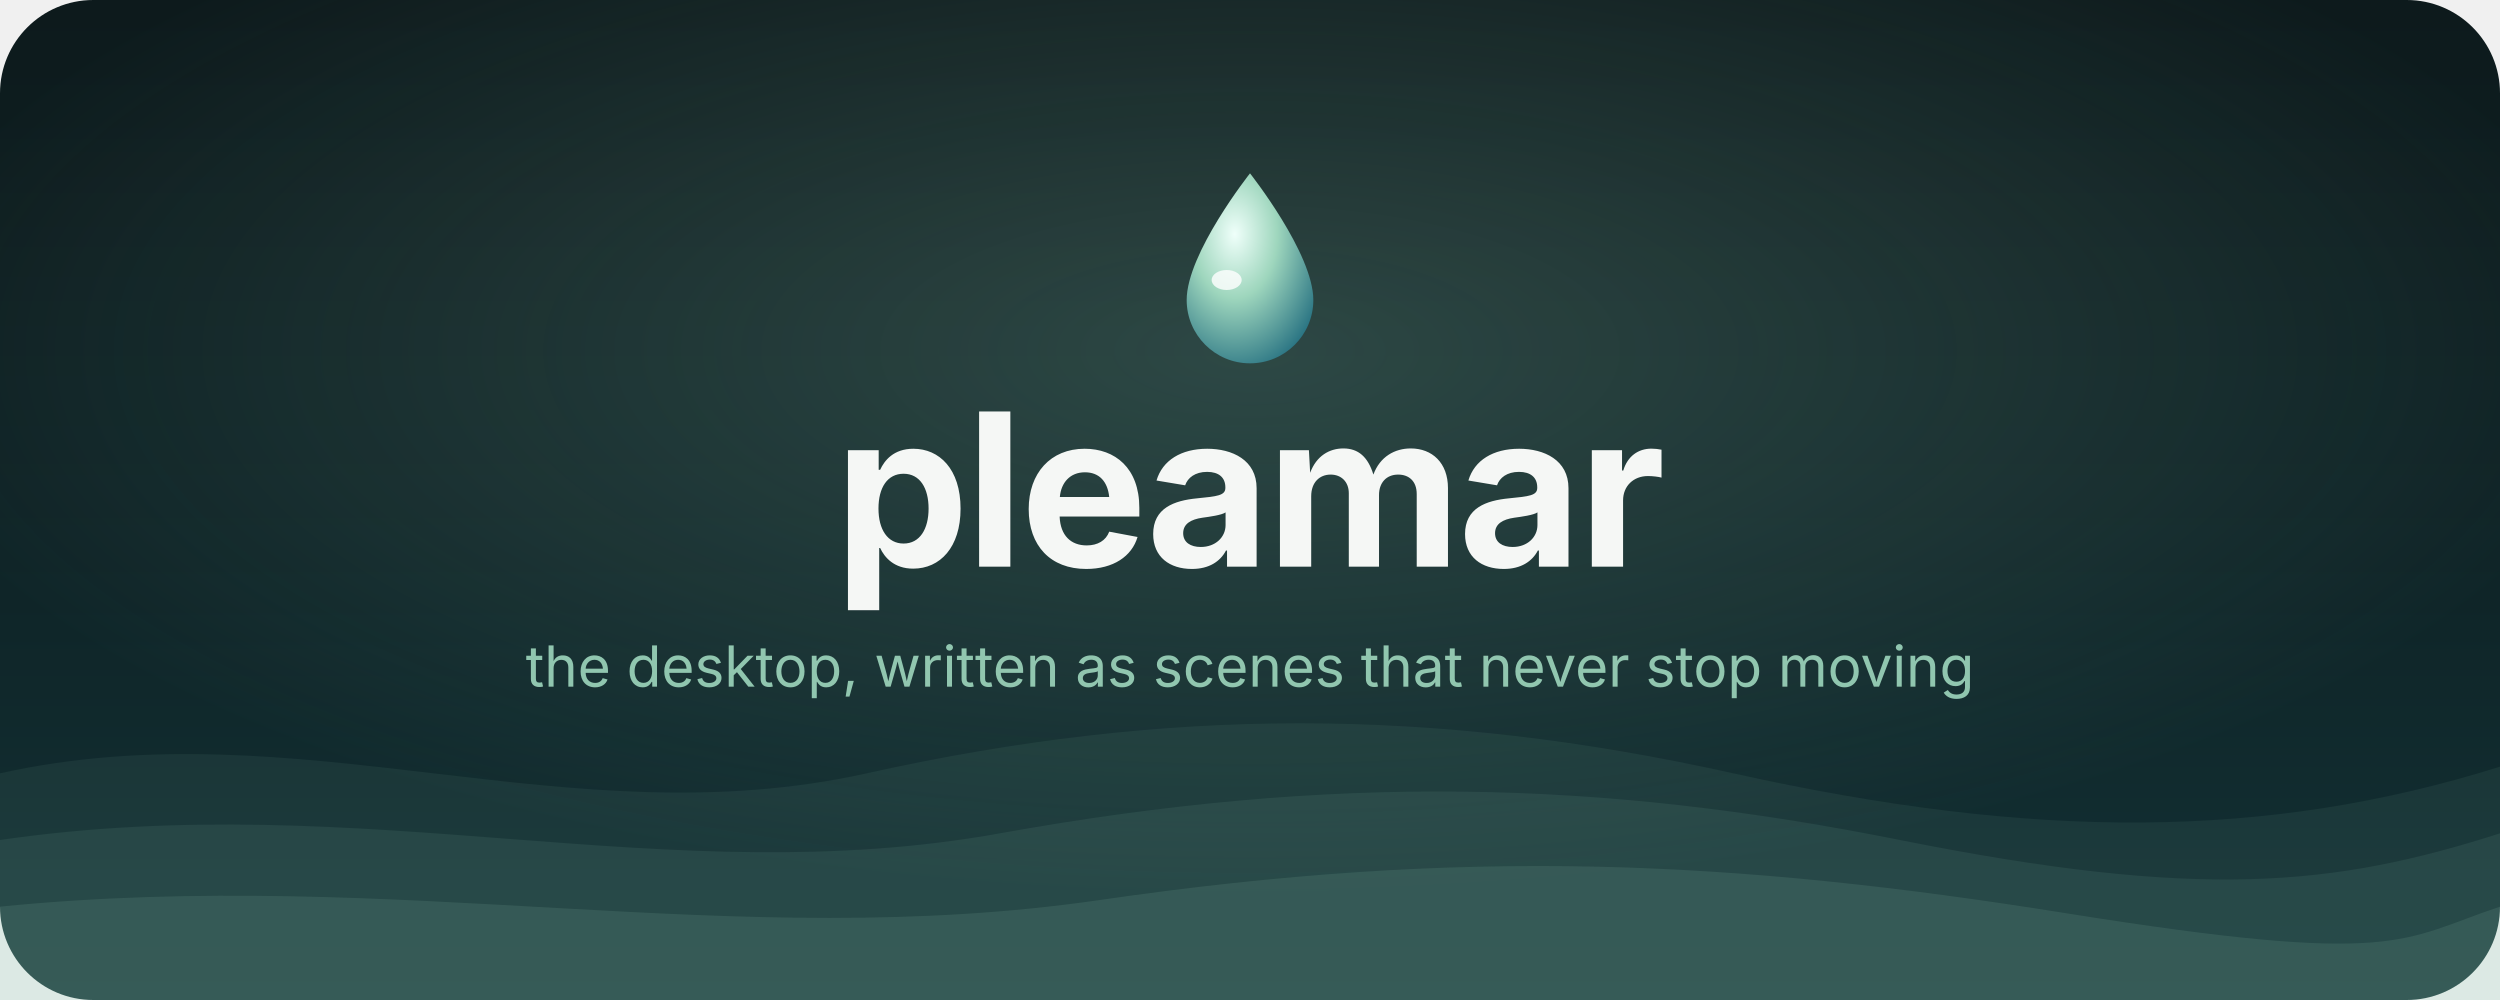
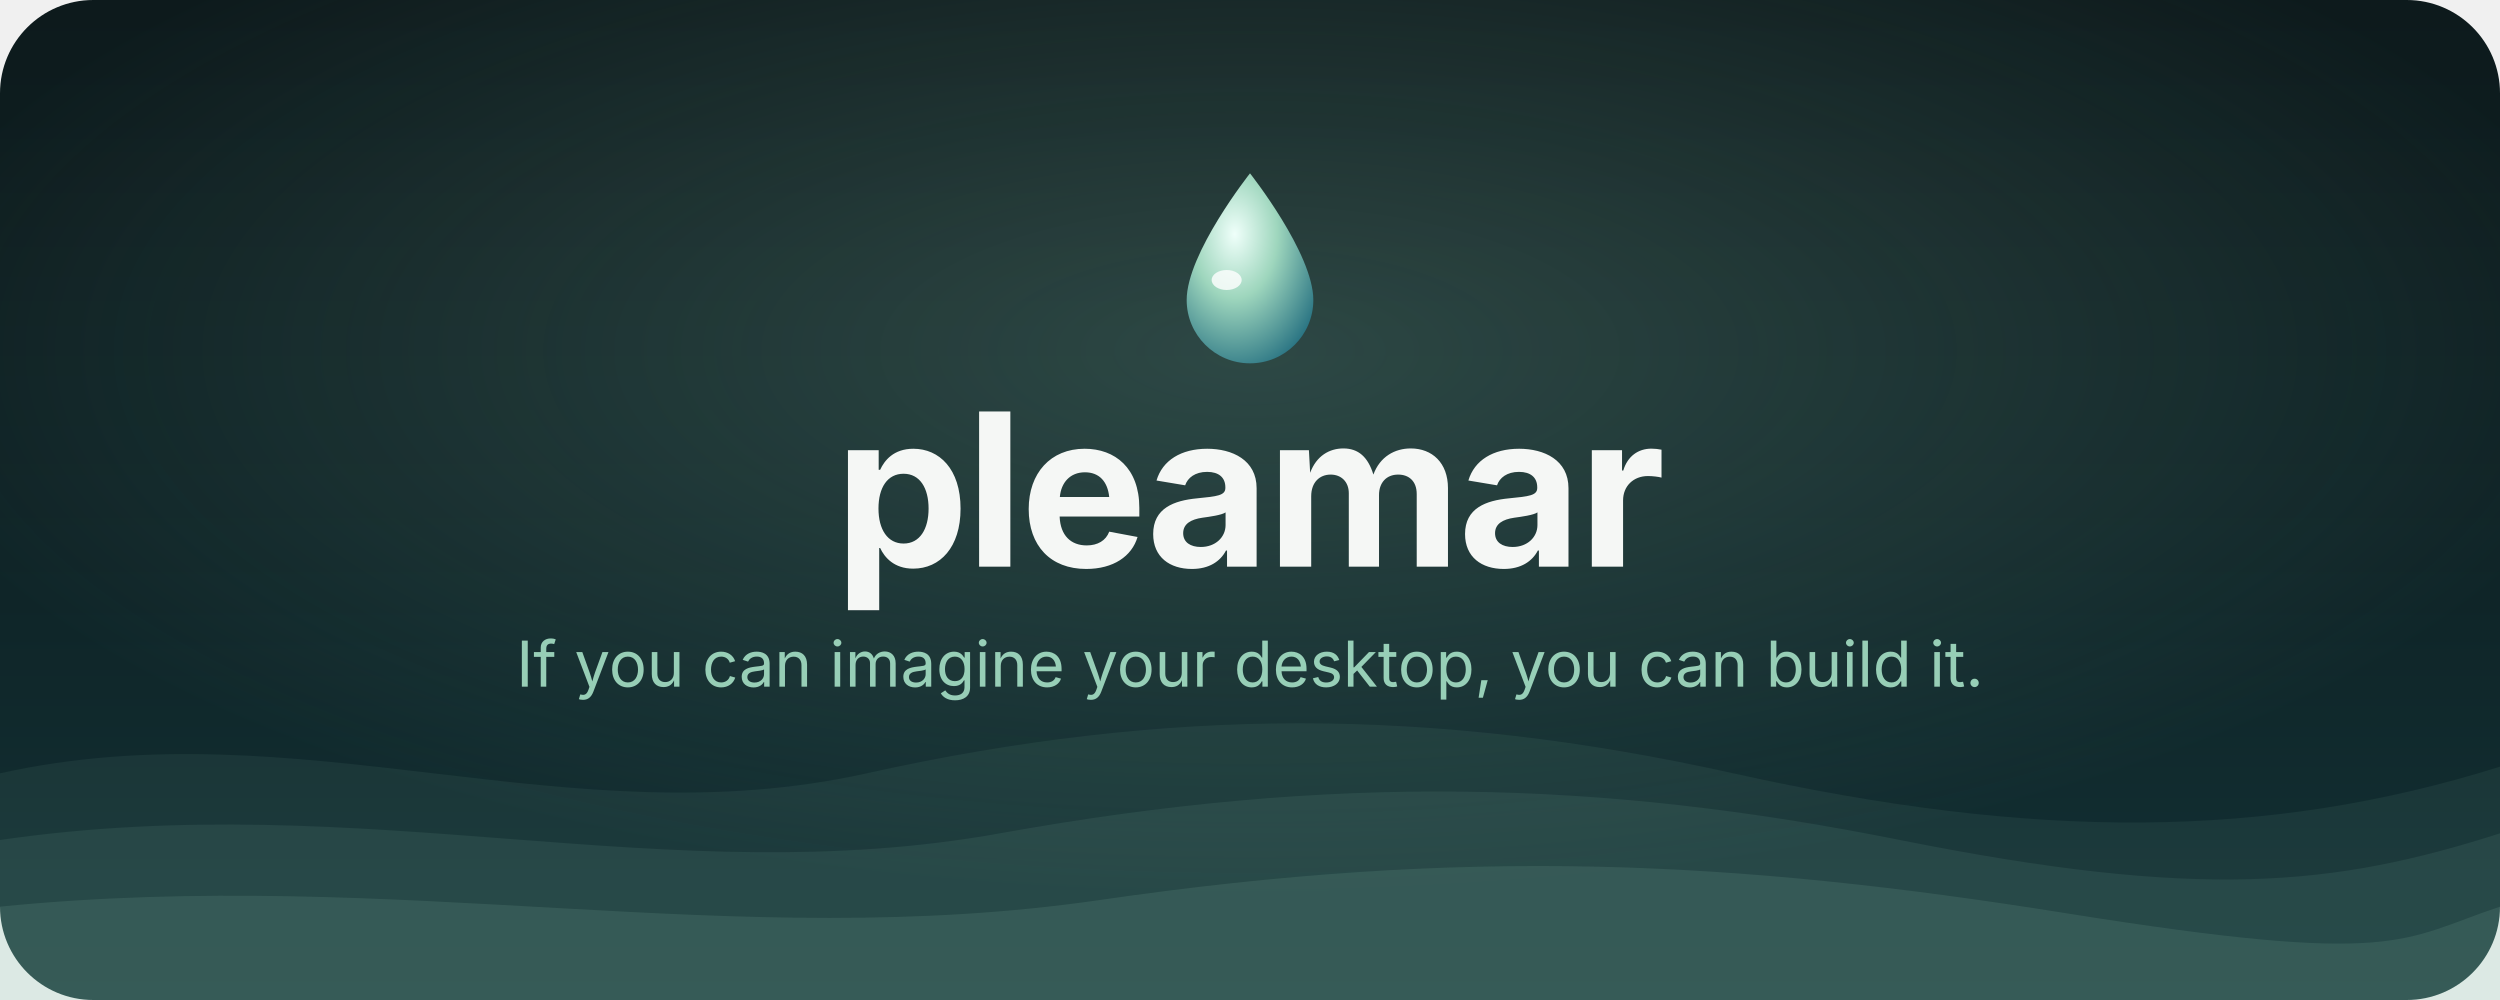
<svg xmlns="http://www.w3.org/2000/svg" width="750" height="300" viewBox="0 0 750 300">
  <defs>
    <linearGradient id="sea" x1="0" y1="0" x2="0" y2="1">
      <stop offset="0" stop-color="#0d1a1c" />
      <stop offset="0.6" stop-color="#0f2528" />
      <stop offset="1" stop-color="#133236" />
    </linearGradient>
    <radialGradient id="glow" cx="0.5" cy="0.35" r="0.55">
      <stop offset="0" stop-color="#9ed6bd" stop-opacity="0.22" />
      <stop offset="1" stop-color="#9ed6bd" stop-opacity="0" />
    </radialGradient>
    <radialGradient id="drop" cx="0.38" cy="0.32" r="0.75">
      <stop offset="0" stop-color="#effffa" />
      <stop offset="0.45" stop-color="#9ed6bd" />
      <stop offset="1" stop-color="#2c7684" />
    </radialGradient>
    <radialGradient id="coal" cx="0.4" cy="0.3" r="0.8">
      <stop offset="0" stop-color="#2a2e2e" />
      <stop offset="1" stop-color="#151616" />
    </radialGradient>
  </defs>
  <rect width="750" height="300" rx="28" fill="url(#sea)" />
  <rect width="750" height="300" rx="28" fill="url(#glow)" />
  <path d="M0 232 C 90 212, 170 252, 260 232 S 430 212, 520 232 S 680 252, 750 230 L750 300 L0 300 Z" fill="#9ed6bd" fill-opacity="0.07" />
  <path d="M0 252 C 110 236, 200 268, 300 250 S 480 234, 570 252 S 700 266, 750 250 L750 300 L0 300 Z" fill="#9ed6bd" fill-opacity="0.09" />
  <path d="M0 272 C 120 260, 220 286, 330 270 S 520 258, 620 274 S 720 282, 750 272 L750 300 L0 300 Z" fill="#9ed6bd" fill-opacity="0.12" />
  <path d="M375 52 C 375 52, 356 76, 356 90 A 19 19 0 0 0 394 90 C 394 76, 375 52, 375 52 Z" fill="url(#drop)" />
  <ellipse cx="368" cy="84" rx="4.5" ry="3" fill="#ffffff" fill-opacity="0.8" />
  <text x="375" y="170" text-anchor="middle" font-family="Inter, 'Segoe UI', Helvetica, Arial, sans-serif" font-size="64" font-weight="700" fill="#f5f7f5" letter-spacing="-1">pleamar</text>
-   <text x="375" y="206" text-anchor="middle" font-family="Inter, 'Segoe UI', Helvetica, Arial, sans-serif" font-size="17" fill="#9ed6bd" fill-opacity="0.9">the desktop, written as scenes that never stop moving</text>
+   <text x="375" y="206" text-anchor="middle" font-family="Inter, 'Segoe UI', Helvetica, Arial, sans-serif" font-size="19" fill="#9ed6bd" fill-opacity="0.95">If you can imagine your desktop, you can build it.</text>
</svg>
